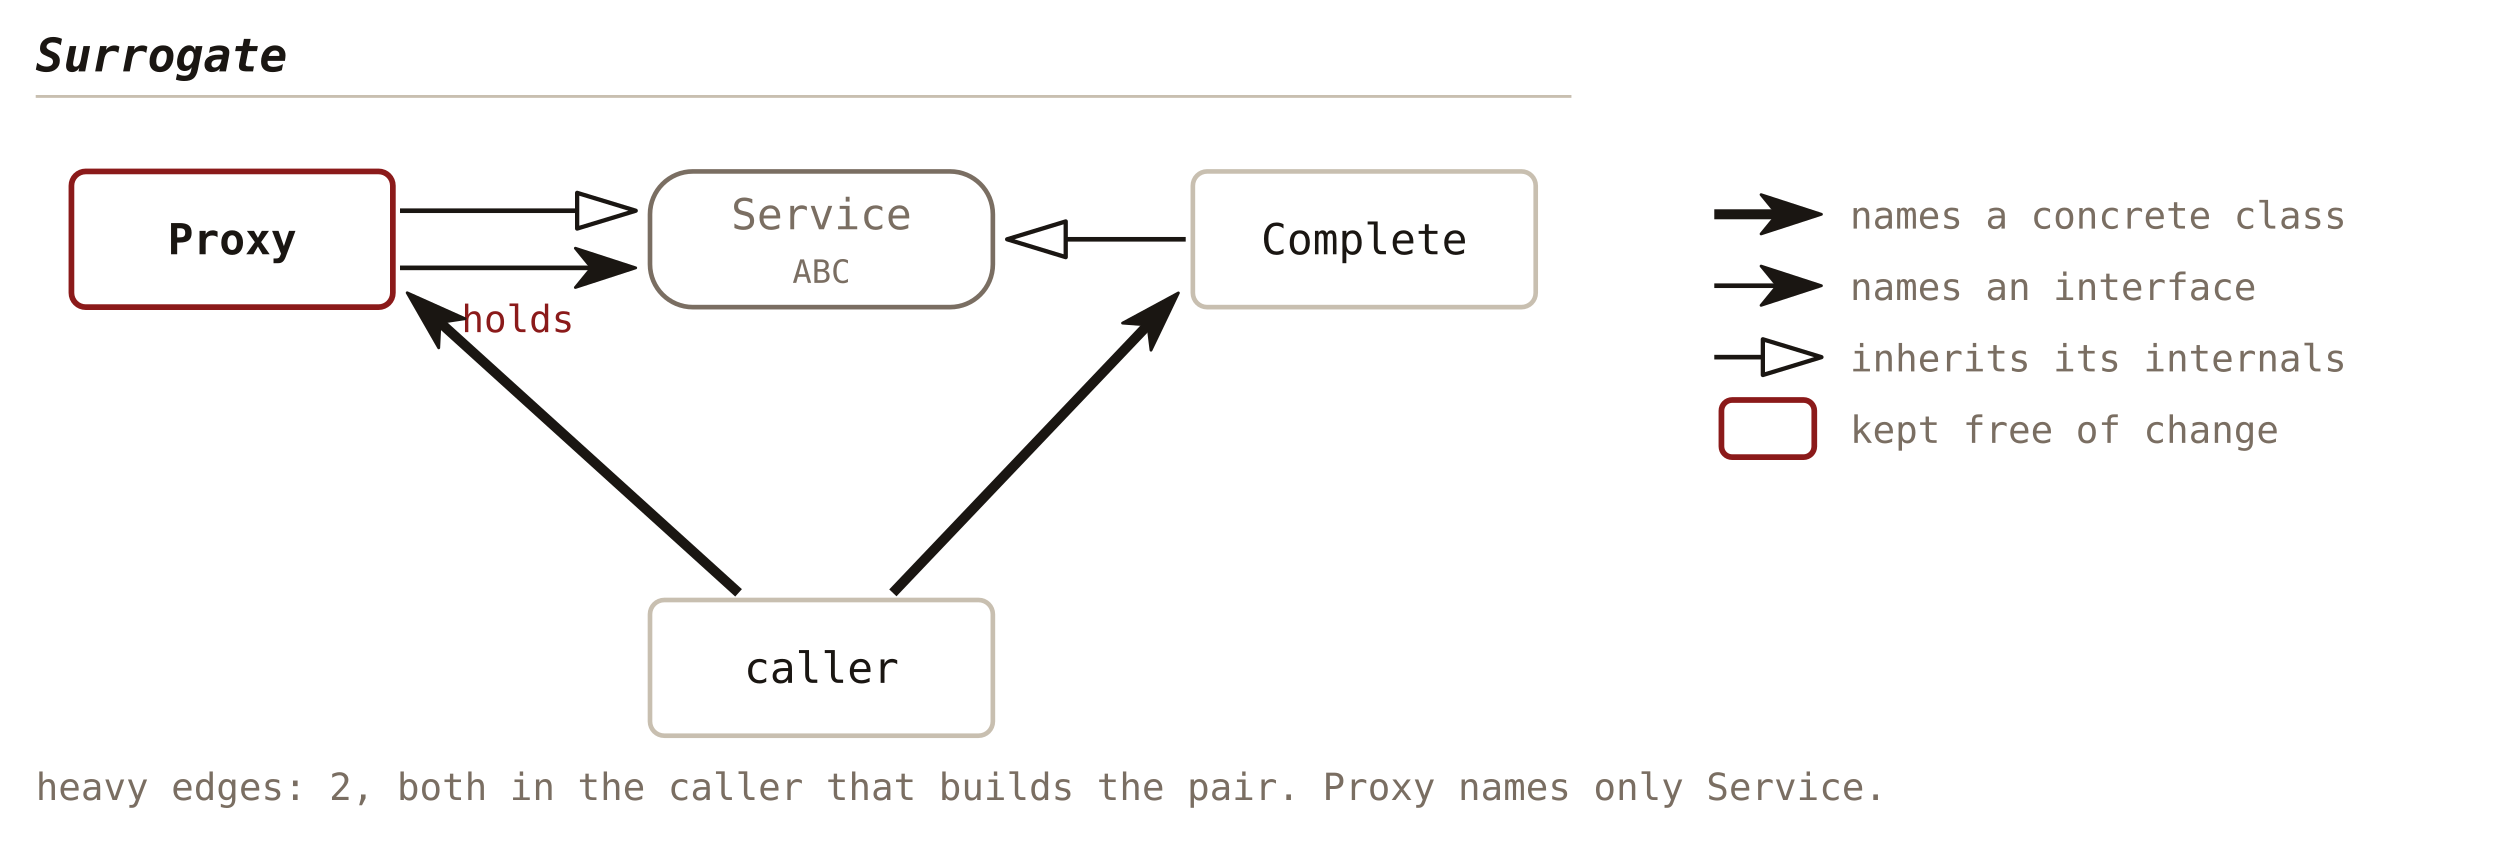
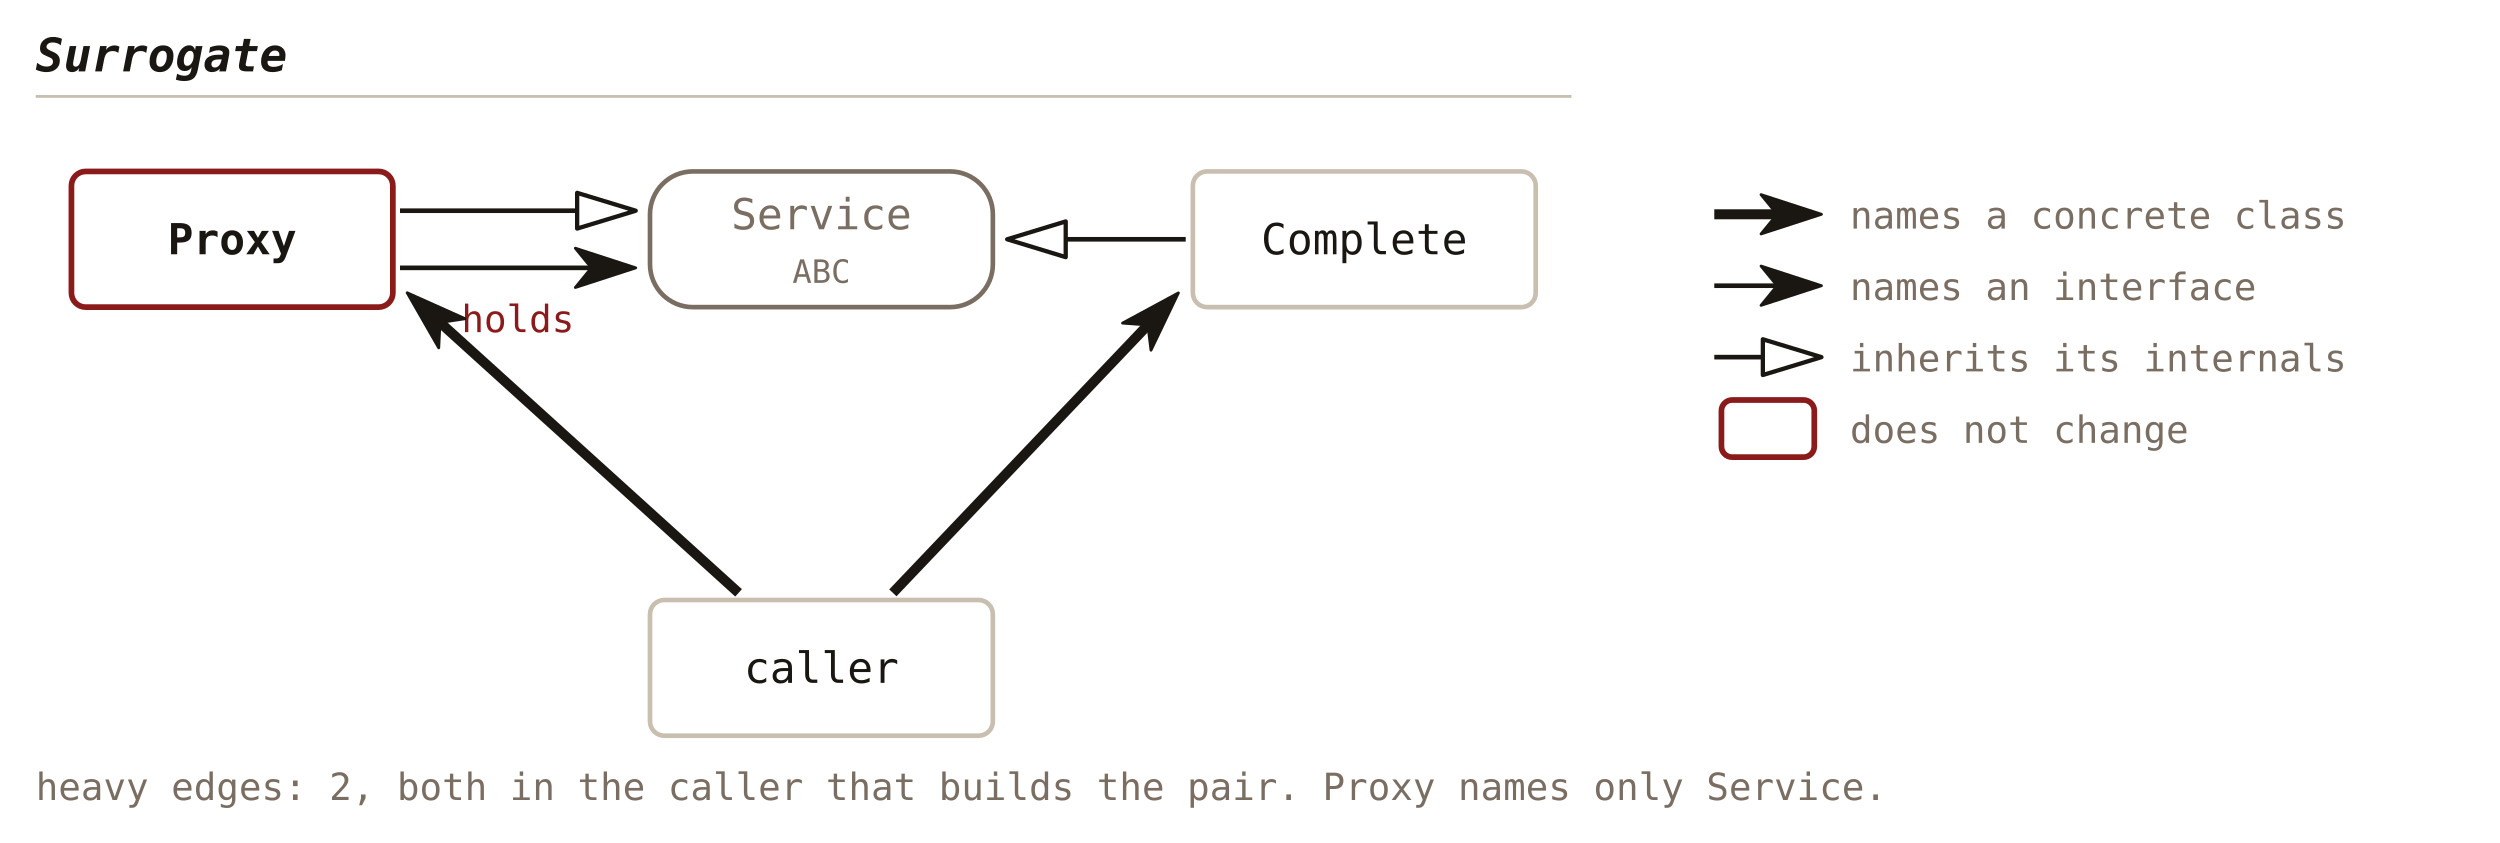
<svg xmlns="http://www.w3.org/2000/svg" viewBox="0 0 700 236" font-family="'JetBrains Mono', Consolas, monospace">
  <defs>
    <marker id="c26-solid" viewBox="0 0 18 12" refX="5" refY="6" markerWidth="18" markerHeight="12" orient="auto" markerUnits="userSpaceOnUse">
      <path d="M0.5,0.5 L17.4,6 L0.5,11.5 L5,6 Z" fill="#1a1612" stroke="#1a1612" stroke-width="0.8" stroke-linejoin="round" />
    </marker>
    <marker id="c26-hollow" viewBox="0 0 18 12" refX="1" refY="6" markerWidth="18" markerHeight="12" orient="auto" markerUnits="userSpaceOnUse">
      <path d="M1,1 L17.4,6 L1,11 Z" fill="none" stroke="#1a1612" stroke-width="1.2" stroke-linejoin="round" />
    </marker>
    <marker id="c26-hollow-muted" viewBox="0 0 18 12" refX="1" refY="6" markerWidth="18" markerHeight="12" orient="auto" markerUnits="userSpaceOnUse">
      <path d="M1,1 L17.4,6 L1,11 Z" fill="none" stroke="#7a6e62" stroke-width="1.2" stroke-linejoin="round" />
    </marker>
  </defs>
  <text x="10" y="20" font-size="13" font-weight="bold" font-style="italic" fill="#1a1612" text-anchor="start">Surrogate</text>
  <line x1="10" y1="27" x2="440" y2="27" stroke="#c8bfb0" stroke-width="0.8" />
  <rect x="20" y="48" width="90" height="38" fill="none" stroke="#8b1a1a" stroke-width="1.6" rx="4" />
  <text x="65.0" y="71.2" font-size="12" font-weight="bold" fill="#1a1612" text-anchor="middle">Proxy</text>
  <rect x="182" y="48" width="96" height="38" fill="none" stroke="#7a6e62" stroke-width="1.3" rx="12" />
  <text x="230.0" y="64.2" font-size="12" fill="#7a6e62" text-anchor="middle">Service</text>
  <text x="230.0" y="79.2" font-size="9" fill="#7a6e62" text-anchor="middle">ABC</text>
  <rect x="334" y="48" width="96" height="38" fill="none" stroke="#c8bfb0" stroke-width="1.3" rx="4" />
  <text x="382.0" y="71.2" font-size="12" fill="#1a1612" text-anchor="middle">Complete</text>
  <rect x="182" y="168" width="96" height="38" fill="none" stroke="#c8bfb0" stroke-width="1.3" rx="4" />
  <text x="230.0" y="191.2" font-size="12" fill="#1a1612" text-anchor="middle">caller</text>
  <line x1="112.0" y1="59.0" x2="161.6" y2="59.0" stroke="#1a1612" stroke-width="1.3" marker-end="url(#c26-hollow)" />
  <line x1="112.0" y1="75.0" x2="165.6" y2="75.0" stroke="#1a1612" stroke-width="1.3" marker-end="url(#c26-solid)" />
  <text x="145.0" y="93.0" font-size="10.5" fill="#8b1a1a" text-anchor="middle">holds</text>
  <line x1="332.0" y1="67.0" x2="298.4" y2="67.0" stroke="#1a1612" stroke-width="1.3" marker-end="url(#c26-hollow)" />
  <line x1="206.8" y1="166.0" x2="123.2" y2="90.3" stroke="#1a1612" stroke-width="2.8" marker-end="url(#c26-solid)" />
  <line x1="250.0" y1="166.0" x2="321.4" y2="91.0" stroke="#1a1612" stroke-width="2.8" marker-end="url(#c26-solid)" />
  <text x="10" y="224" font-size="10.5" fill="#7a6e62" text-anchor="start">heavy edges: 2, both in the caller that builds the pair. Proxy names only Service.</text>
  <line class="legend" x1="480" y1="60" x2="497.6" y2="60" stroke="#1a1612" stroke-width="2.8" marker-end="url(#c26-solid)" />
  <text x="518" y="64" font-size="10.5" fill="#7a6e62" text-anchor="start">names a concrete class</text>
  <line class="legend" x1="480" y1="80" x2="497.6" y2="80" stroke="#1a1612" stroke-width="1.3" marker-end="url(#c26-solid)" />
  <text x="518" y="84" font-size="10.5" fill="#7a6e62" text-anchor="start">names an interface</text>
  <line class="legend" x1="480" y1="100" x2="493.6" y2="100" stroke="#1a1612" stroke-width="1.3" marker-end="url(#c26-hollow)" />
  <text x="518" y="104" font-size="10.5" fill="#7a6e62" text-anchor="start">inherits its internals</text>
  <rect x="482" y="112" width="26" height="16" fill="none" stroke="#8b1a1a" stroke-width="1.6" rx="3" />
-   <text x="518" y="124" font-size="10.5" fill="#7a6e62" text-anchor="start">kept free of change</text>
+   <text x="518" y="124" font-size="10.5" fill="#7a6e62" text-anchor="start">does not change</text>
</svg>
